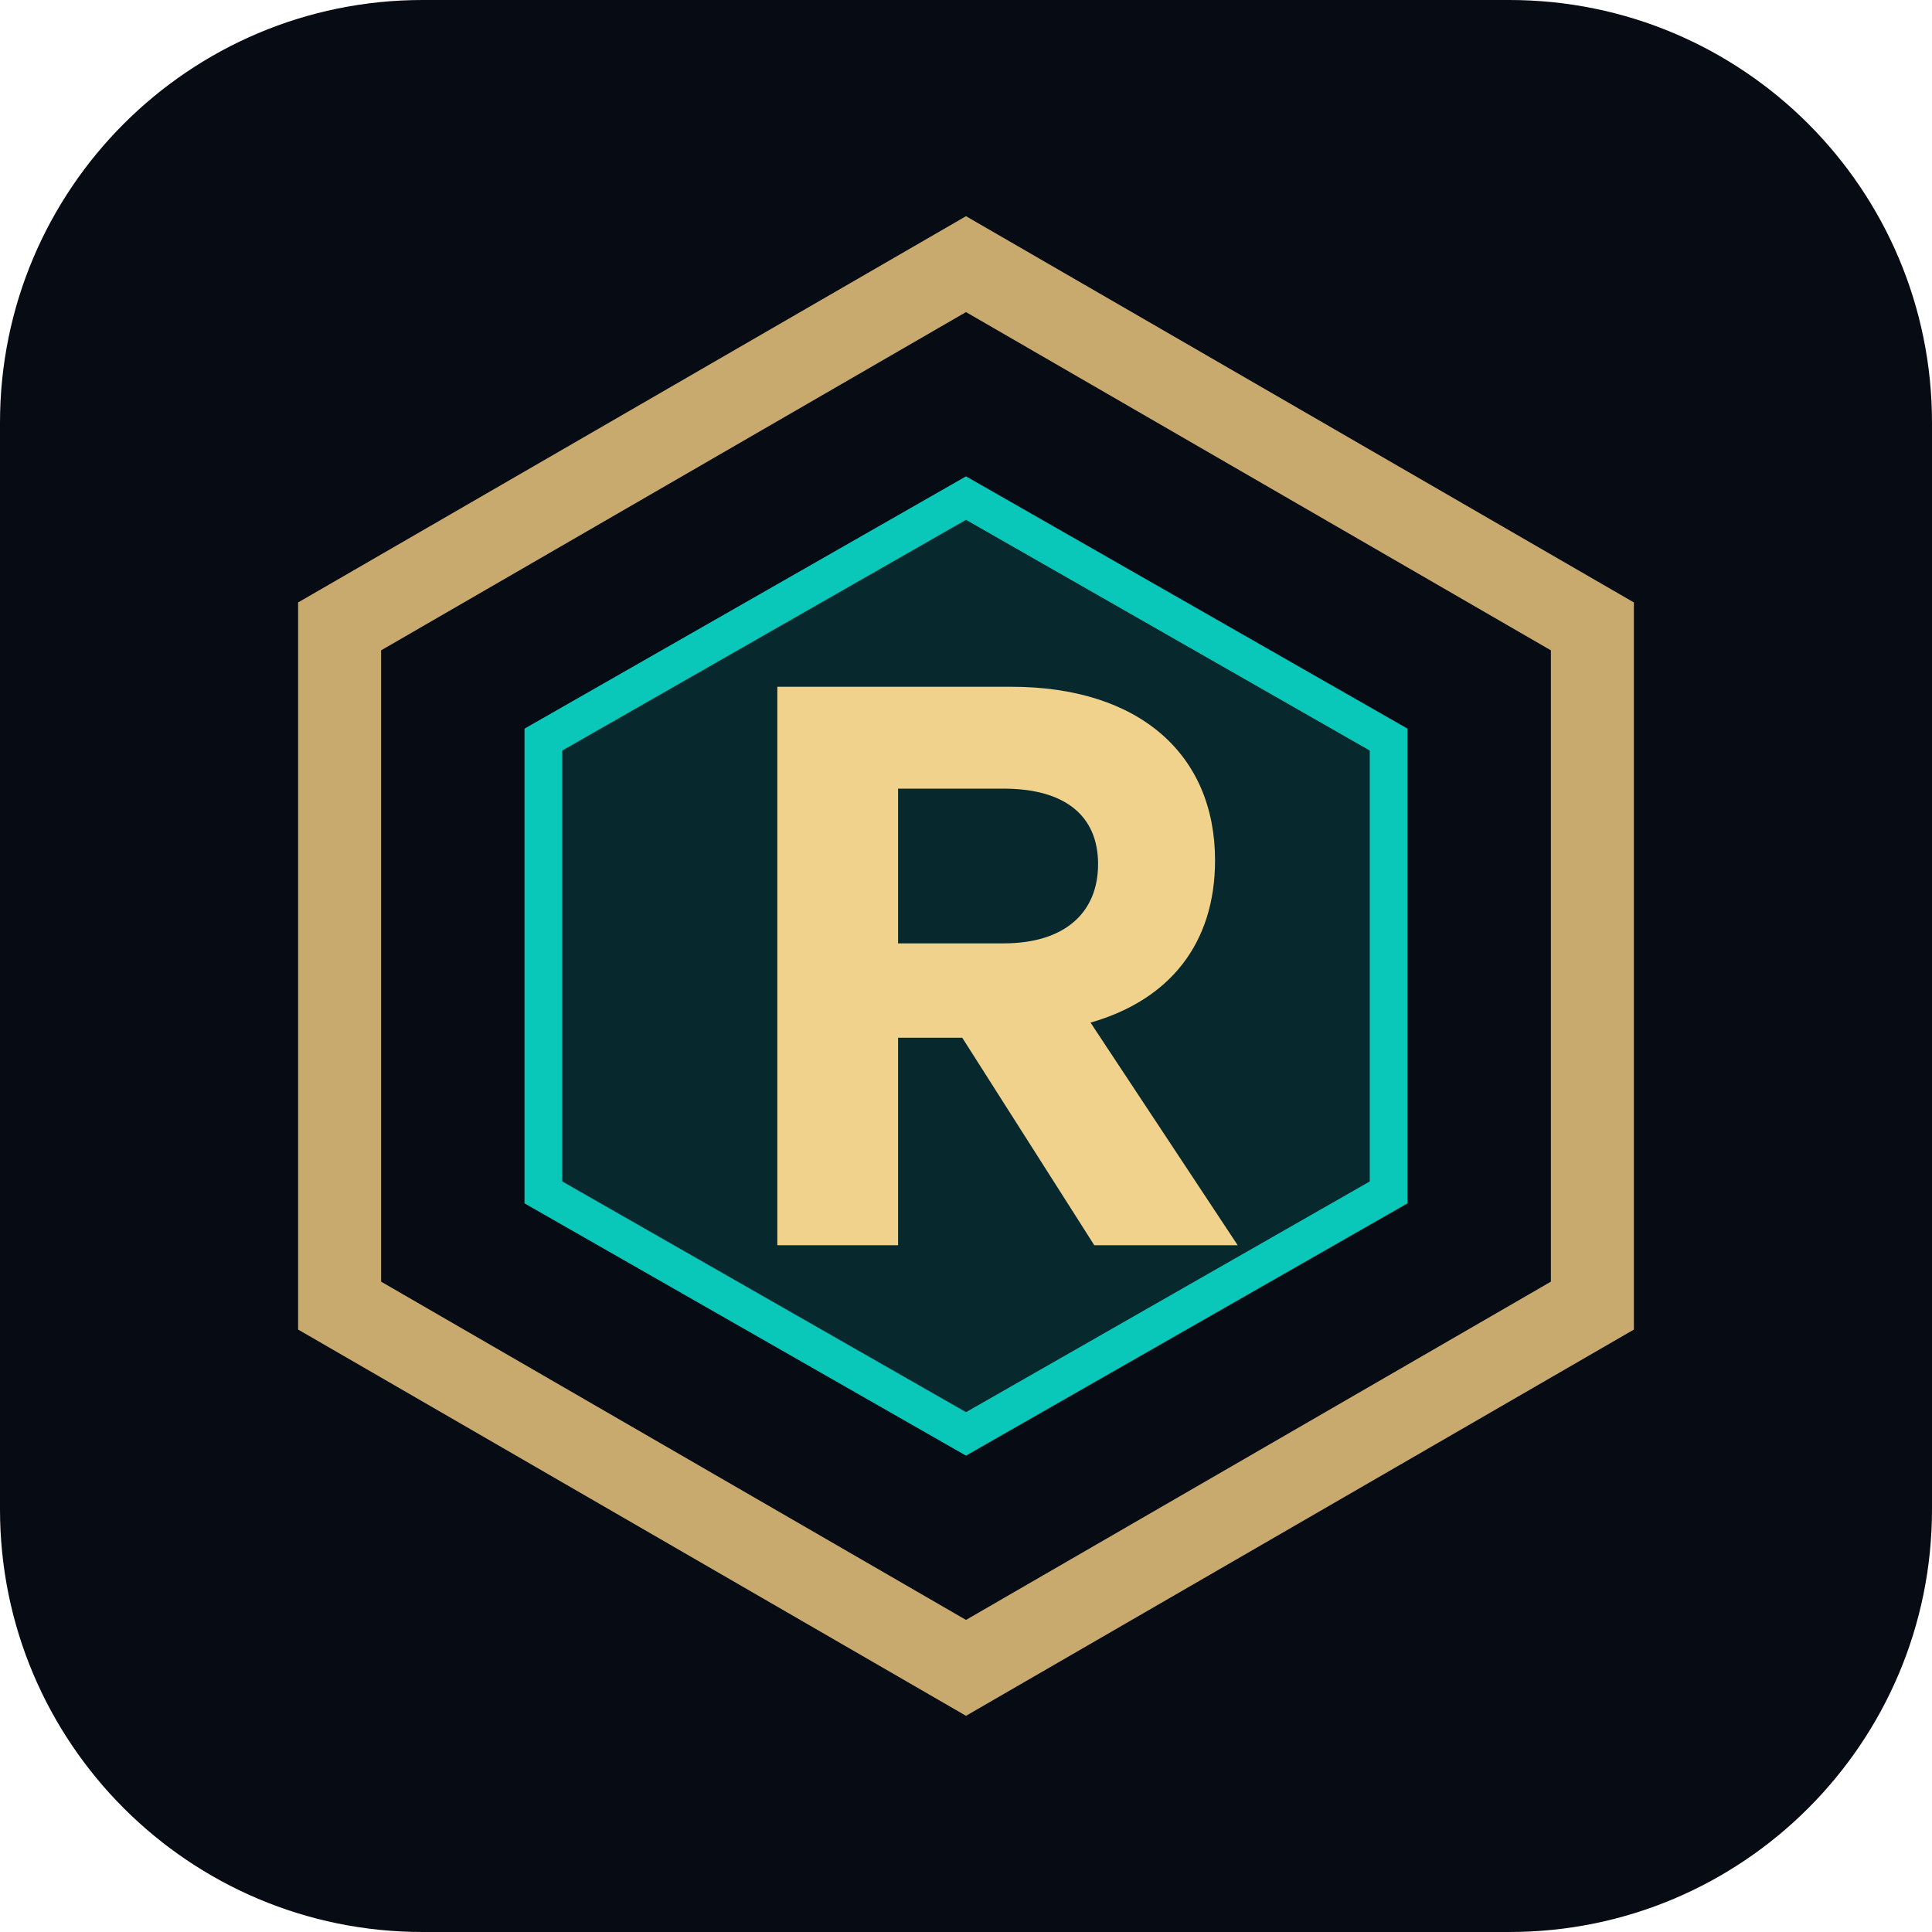
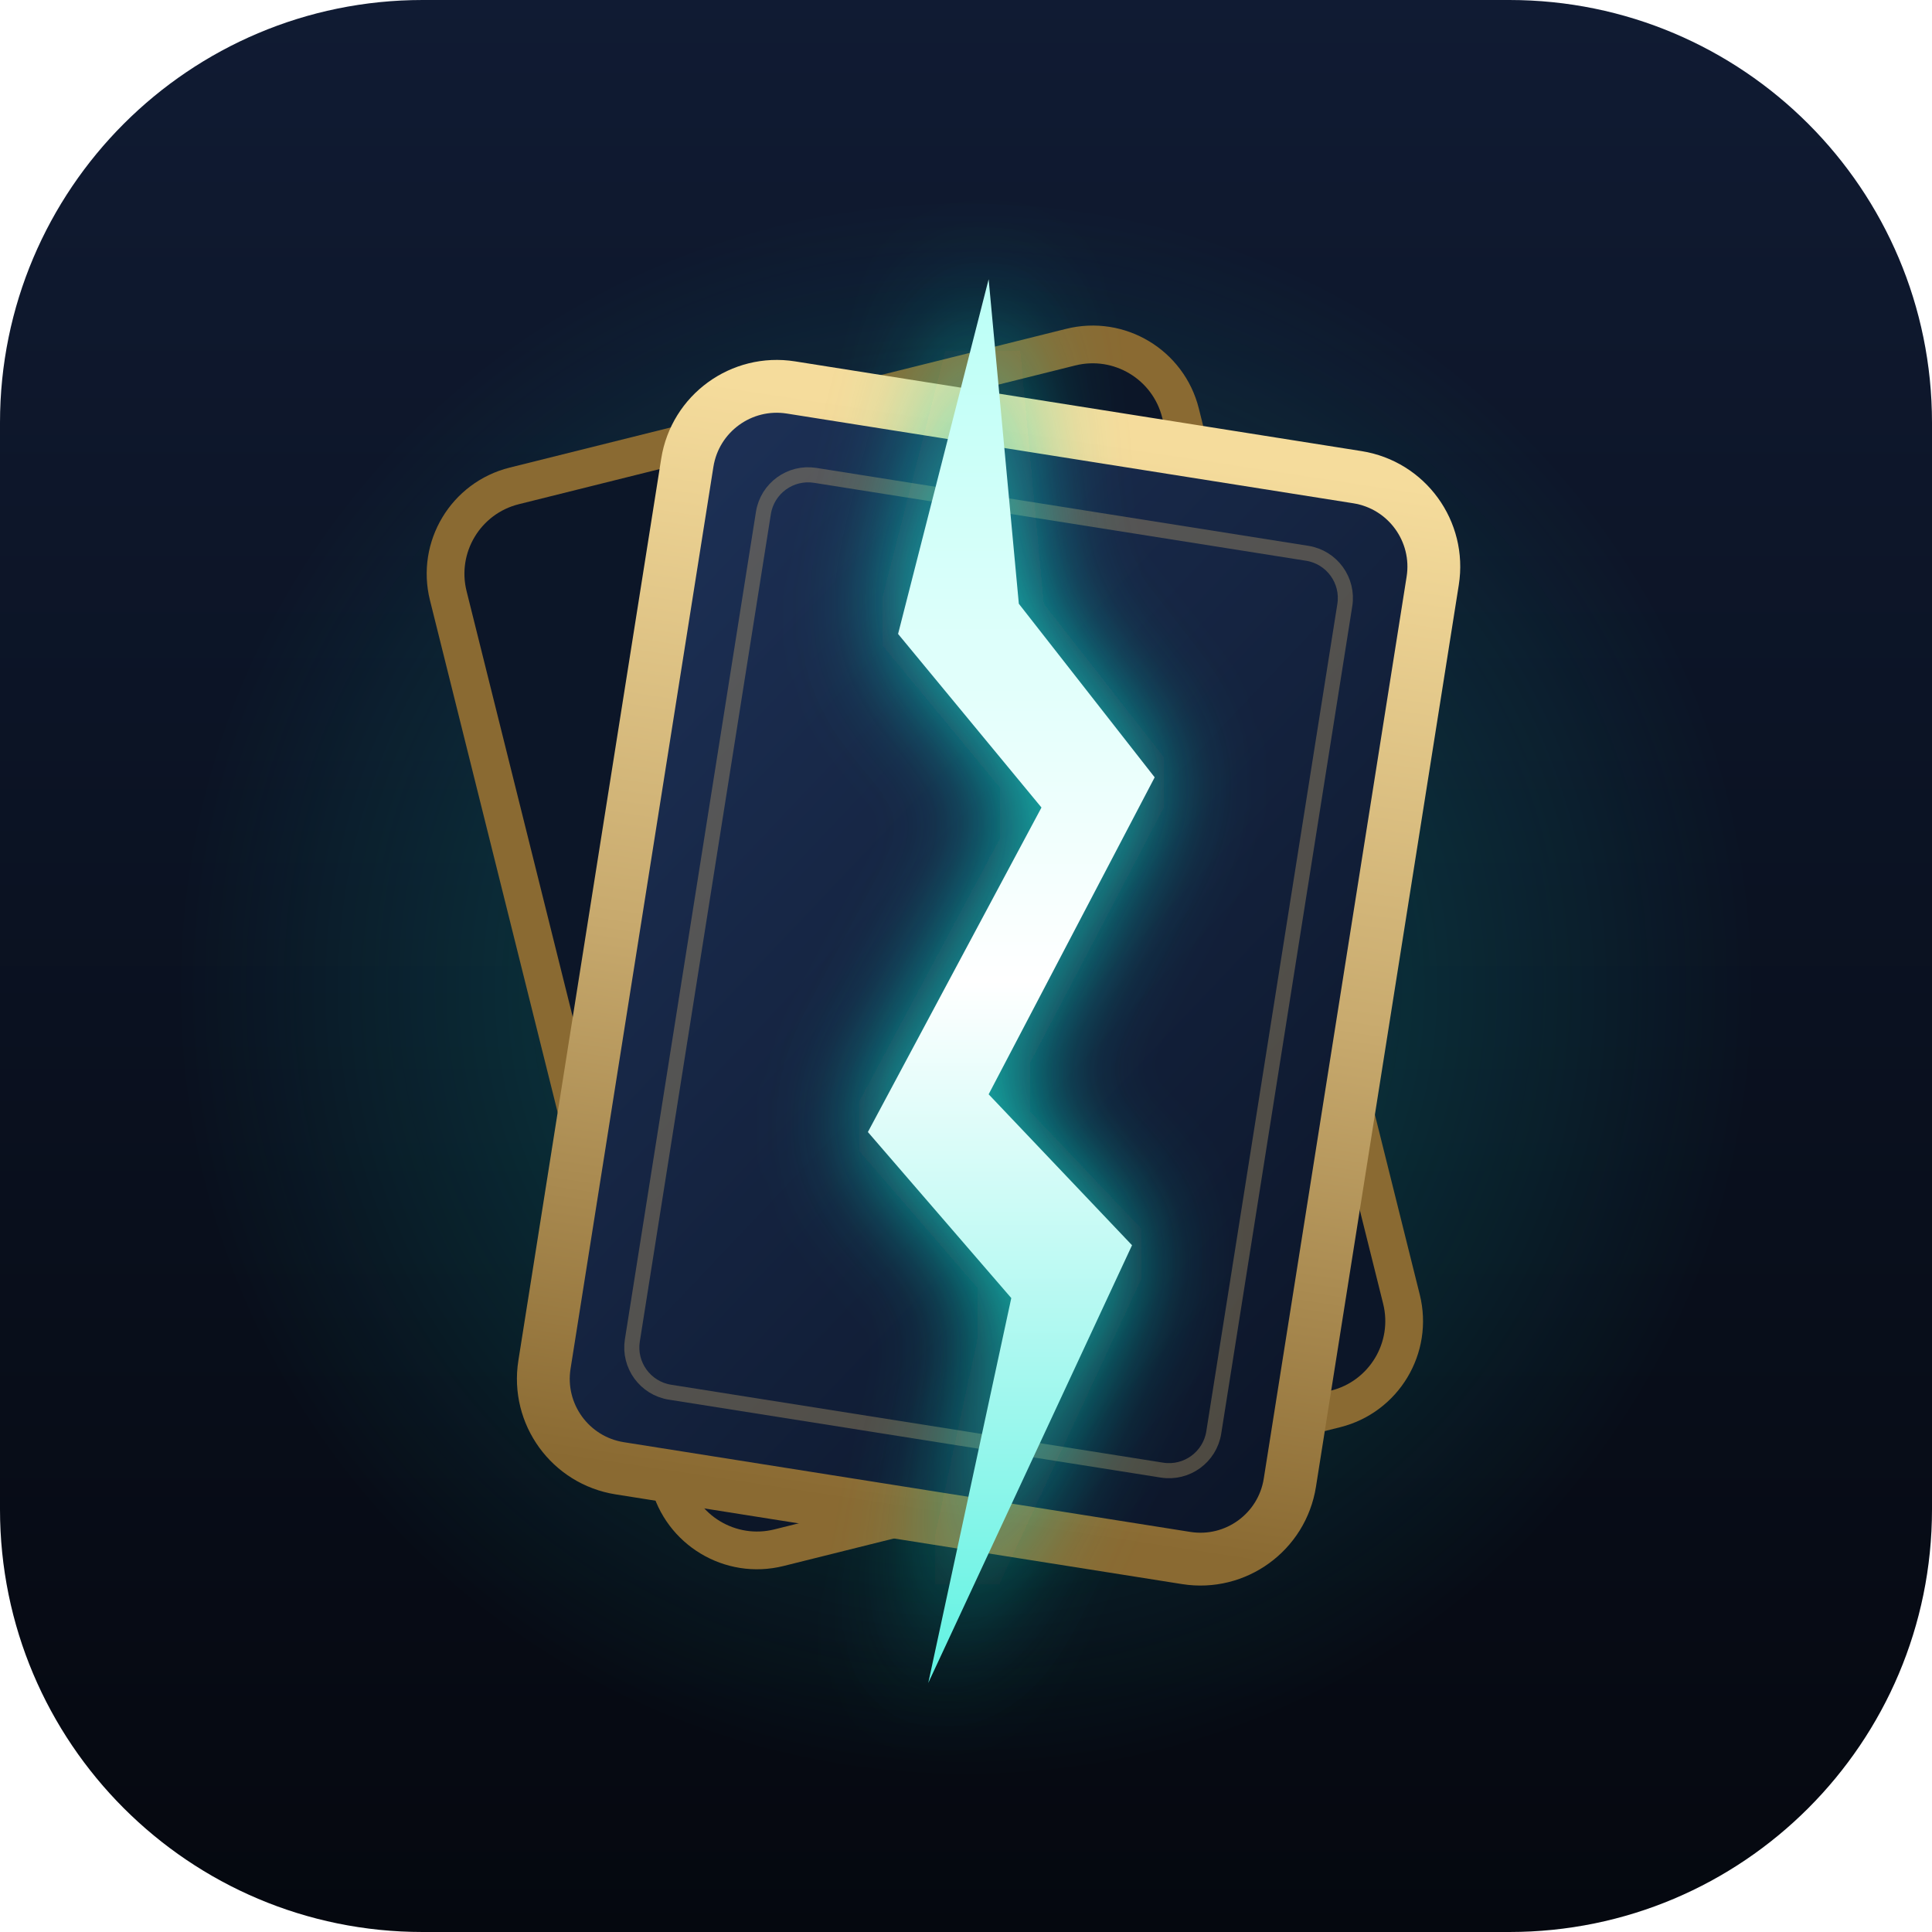
<svg xmlns="http://www.w3.org/2000/svg" viewBox="0 0 512 512">
-   <rect width="512" height="512" rx="112" fill="#070b14" />
-   <path d="M256 70 422 166v180L256 442 90 346V166z" fill="none" stroke="#c8aa6e" stroke-width="22" />
-   <path d="M256 132 368 196v120L256 380 144 316V196z" fill="#0ac8b9" fill-opacity=".16" stroke="#0ac8b9" stroke-width="10" />
-   <path d="M206 330V182h62c34 0 54 18 54 46 0 22-12 37-33 43l39 59h-38l-35-55h-17v55zm32-80h28c16 0 25-8 25-21s-9-20-25-20h-28z" fill="#f0d28c" />
+   <defs>
+     <linearGradient id="bg" x1="0" y1="0" x2="0" y2="1">
+       <stop offset="0" stop-color="#101b33" />
+       <stop offset="1" stop-color="#05080f" />
+     </linearGradient>
+     <radialGradient id="glow" cx="50%" cy="50%" r="50%">
+       <stop offset="0" stop-color="#19e3d0" stop-opacity=".55" />
+       <stop offset=".45" stop-color="#0ac8b9" stop-opacity=".18" />
+       <stop offset="1" stop-color="#0ac8b9" stop-opacity="0" />
+     </radialGradient>
+     <linearGradient id="card" x1="0" y1="0" x2="1" y2="1">
+       <stop offset="0" stop-color="#1d3157" />
+       <stop offset="1" stop-color="#0b1426" />
+     </linearGradient>
+     <linearGradient id="gold" x1="0" y1="0" x2="0" y2="1">
+       <stop offset="0" stop-color="#f5dc9c" />
+       <stop offset=".5" stop-color="#c8aa6e" />
+       <stop offset="1" stop-color="#8a6a32" />
+     </linearGradient>
+     <linearGradient id="rift" x1="0" y1="0" x2="0" y2="1">
+       <stop offset="0" stop-color="#bafff6" />
+       <stop offset=".5" stop-color="#ffffff" />
+       <stop offset="1" stop-color="#5ff2e2" />
+     </linearGradient>
+     <filter id="blur" x="-50%" y="-50%" width="200%" height="200%">
+       <feGaussianBlur stdDeviation="14" />
+     </filter>
+   </defs>
+   <rect width="512" height="512" rx="112" fill="url(#bg)" />
+   <circle cx="256" cy="262" r="210" fill="url(#glow)" />
+   <g transform="rotate(-14 256 270)">
+     <rect x="150" y="104" width="200" height="290" rx="24" fill="#0c1628" stroke="#8a6a32" stroke-width="10" />
+   </g>
+   <g transform="rotate(9 256 270)">
+     <rect x="160" y="112" width="200" height="290" rx="24" fill="url(#card)" stroke="url(#gold)" stroke-width="14" />
+     <rect x="182" y="134" width="156" height="246" rx="12" fill="none" stroke="#c8aa6e" stroke-opacity=".35" stroke-width="4" />
+   </g>
+   <path d="M262 74 L238 168 L276 214 L230 300 L268 344 L246 446 L300 330 L262 290 L306 206 L270 160 Z" fill="#19e3d0" filter="url(#blur)" opacity=".95" />
+   <path d="M262 74 L238 168 L276 214 L230 300 L268 344 L246 446 L300 330 L262 290 L306 206 L270 160 Z" fill="url(#rift)" />
</svg>
